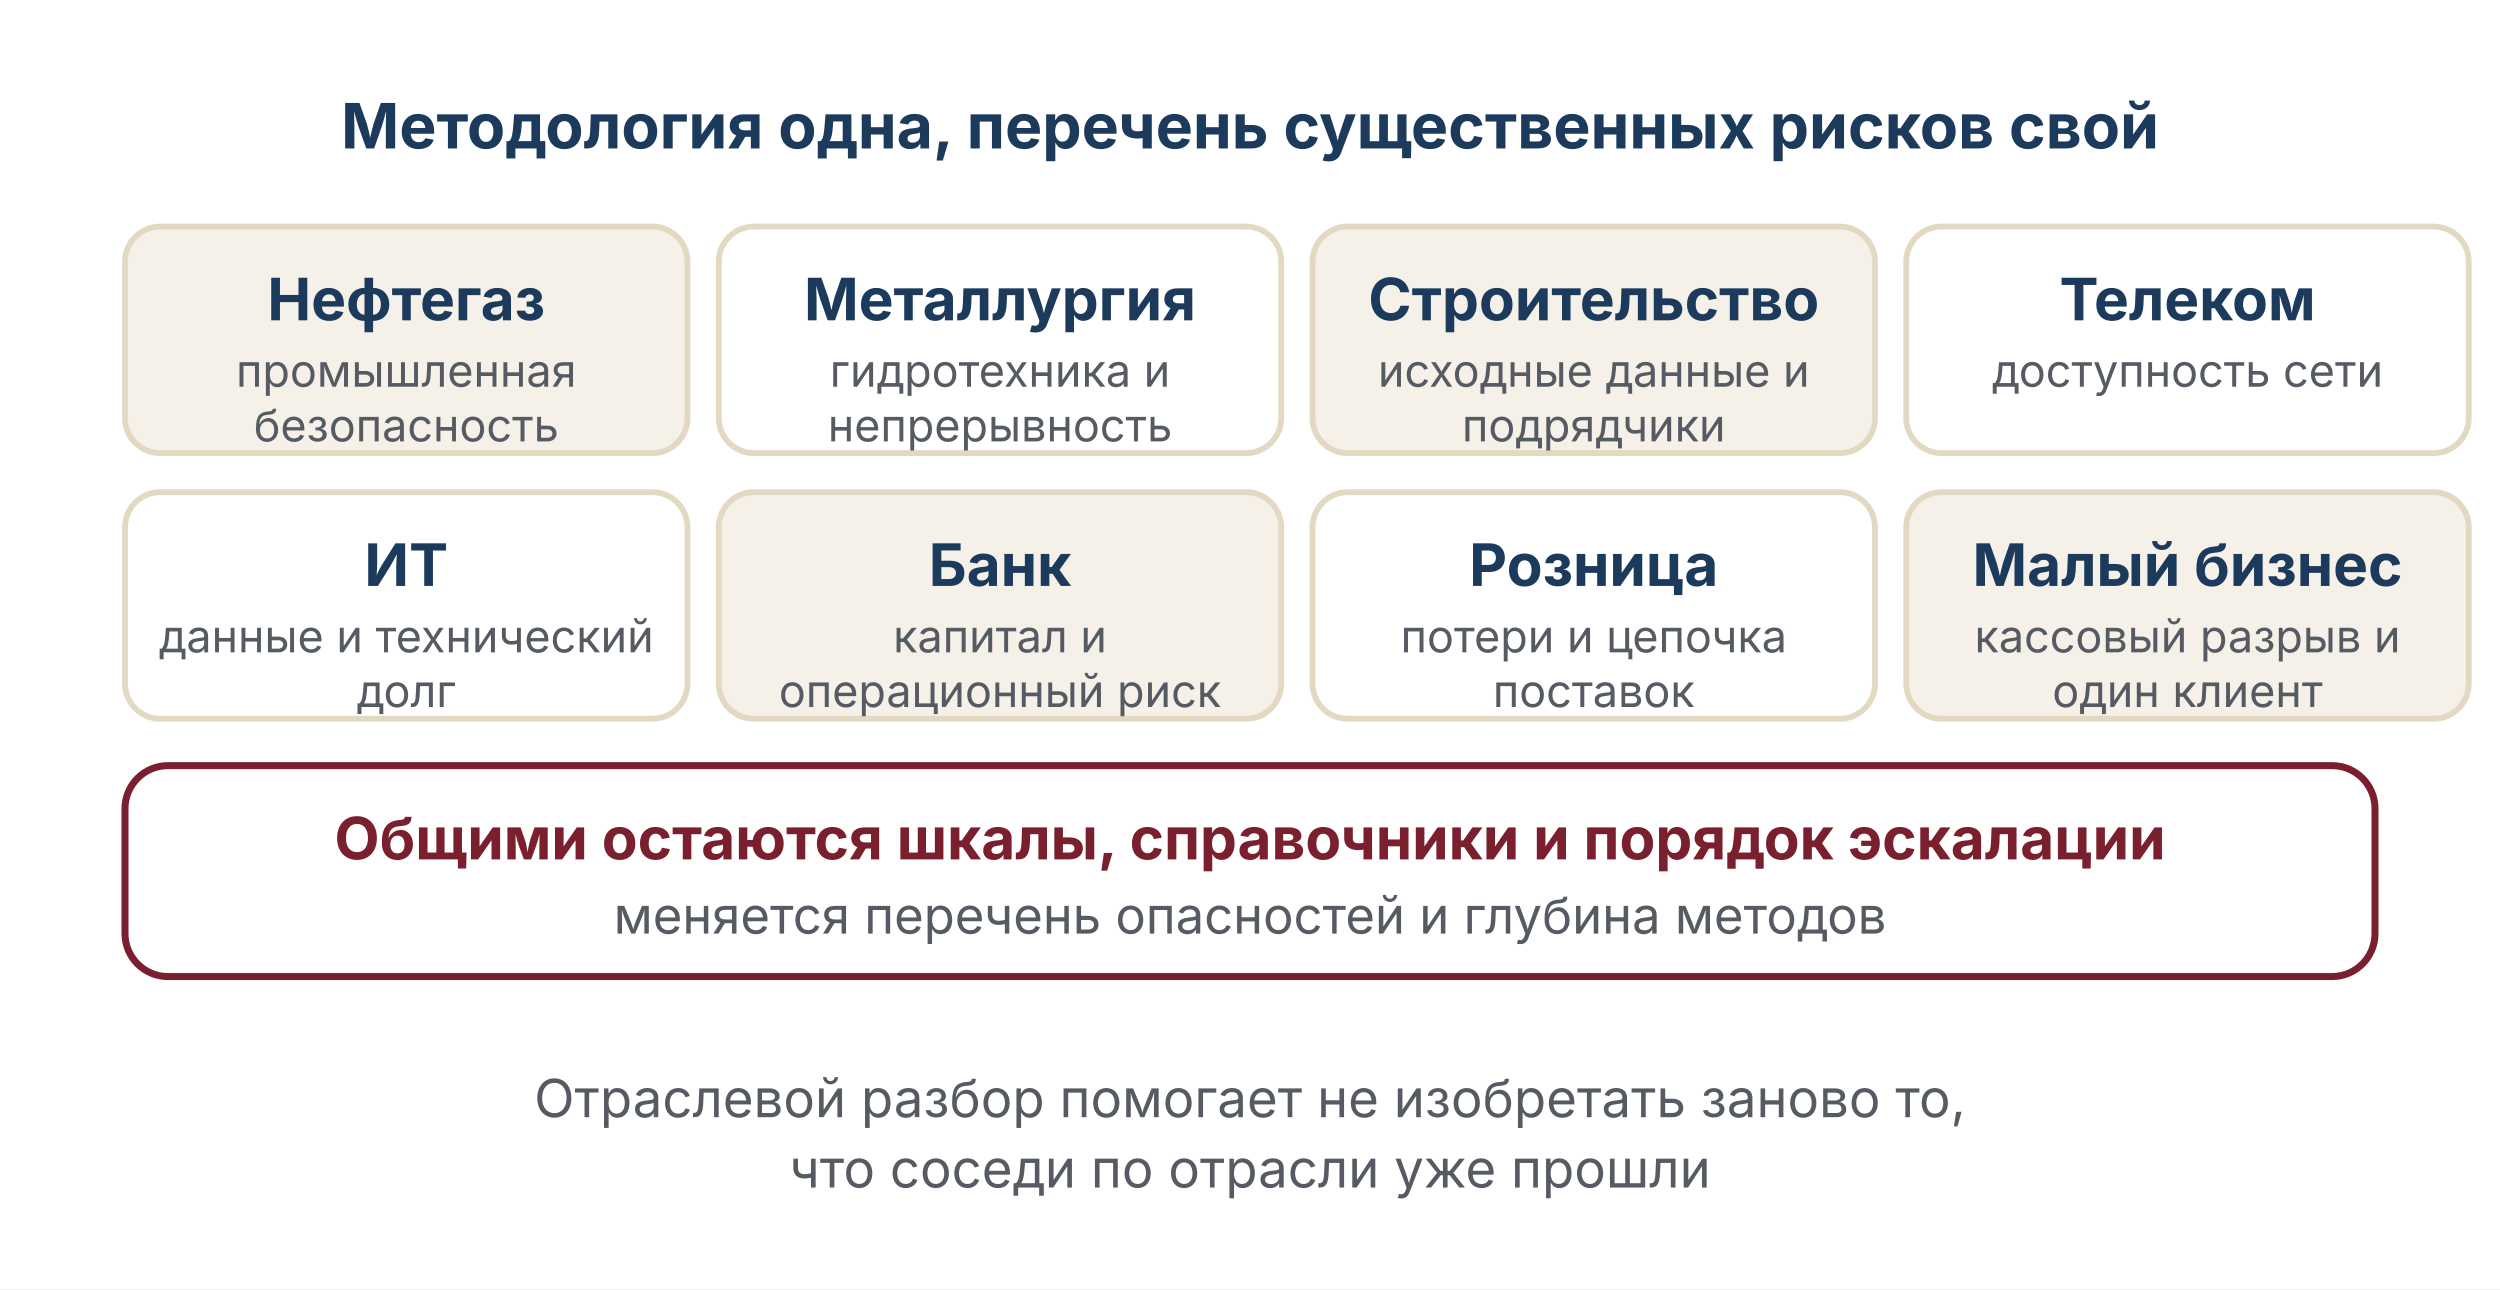
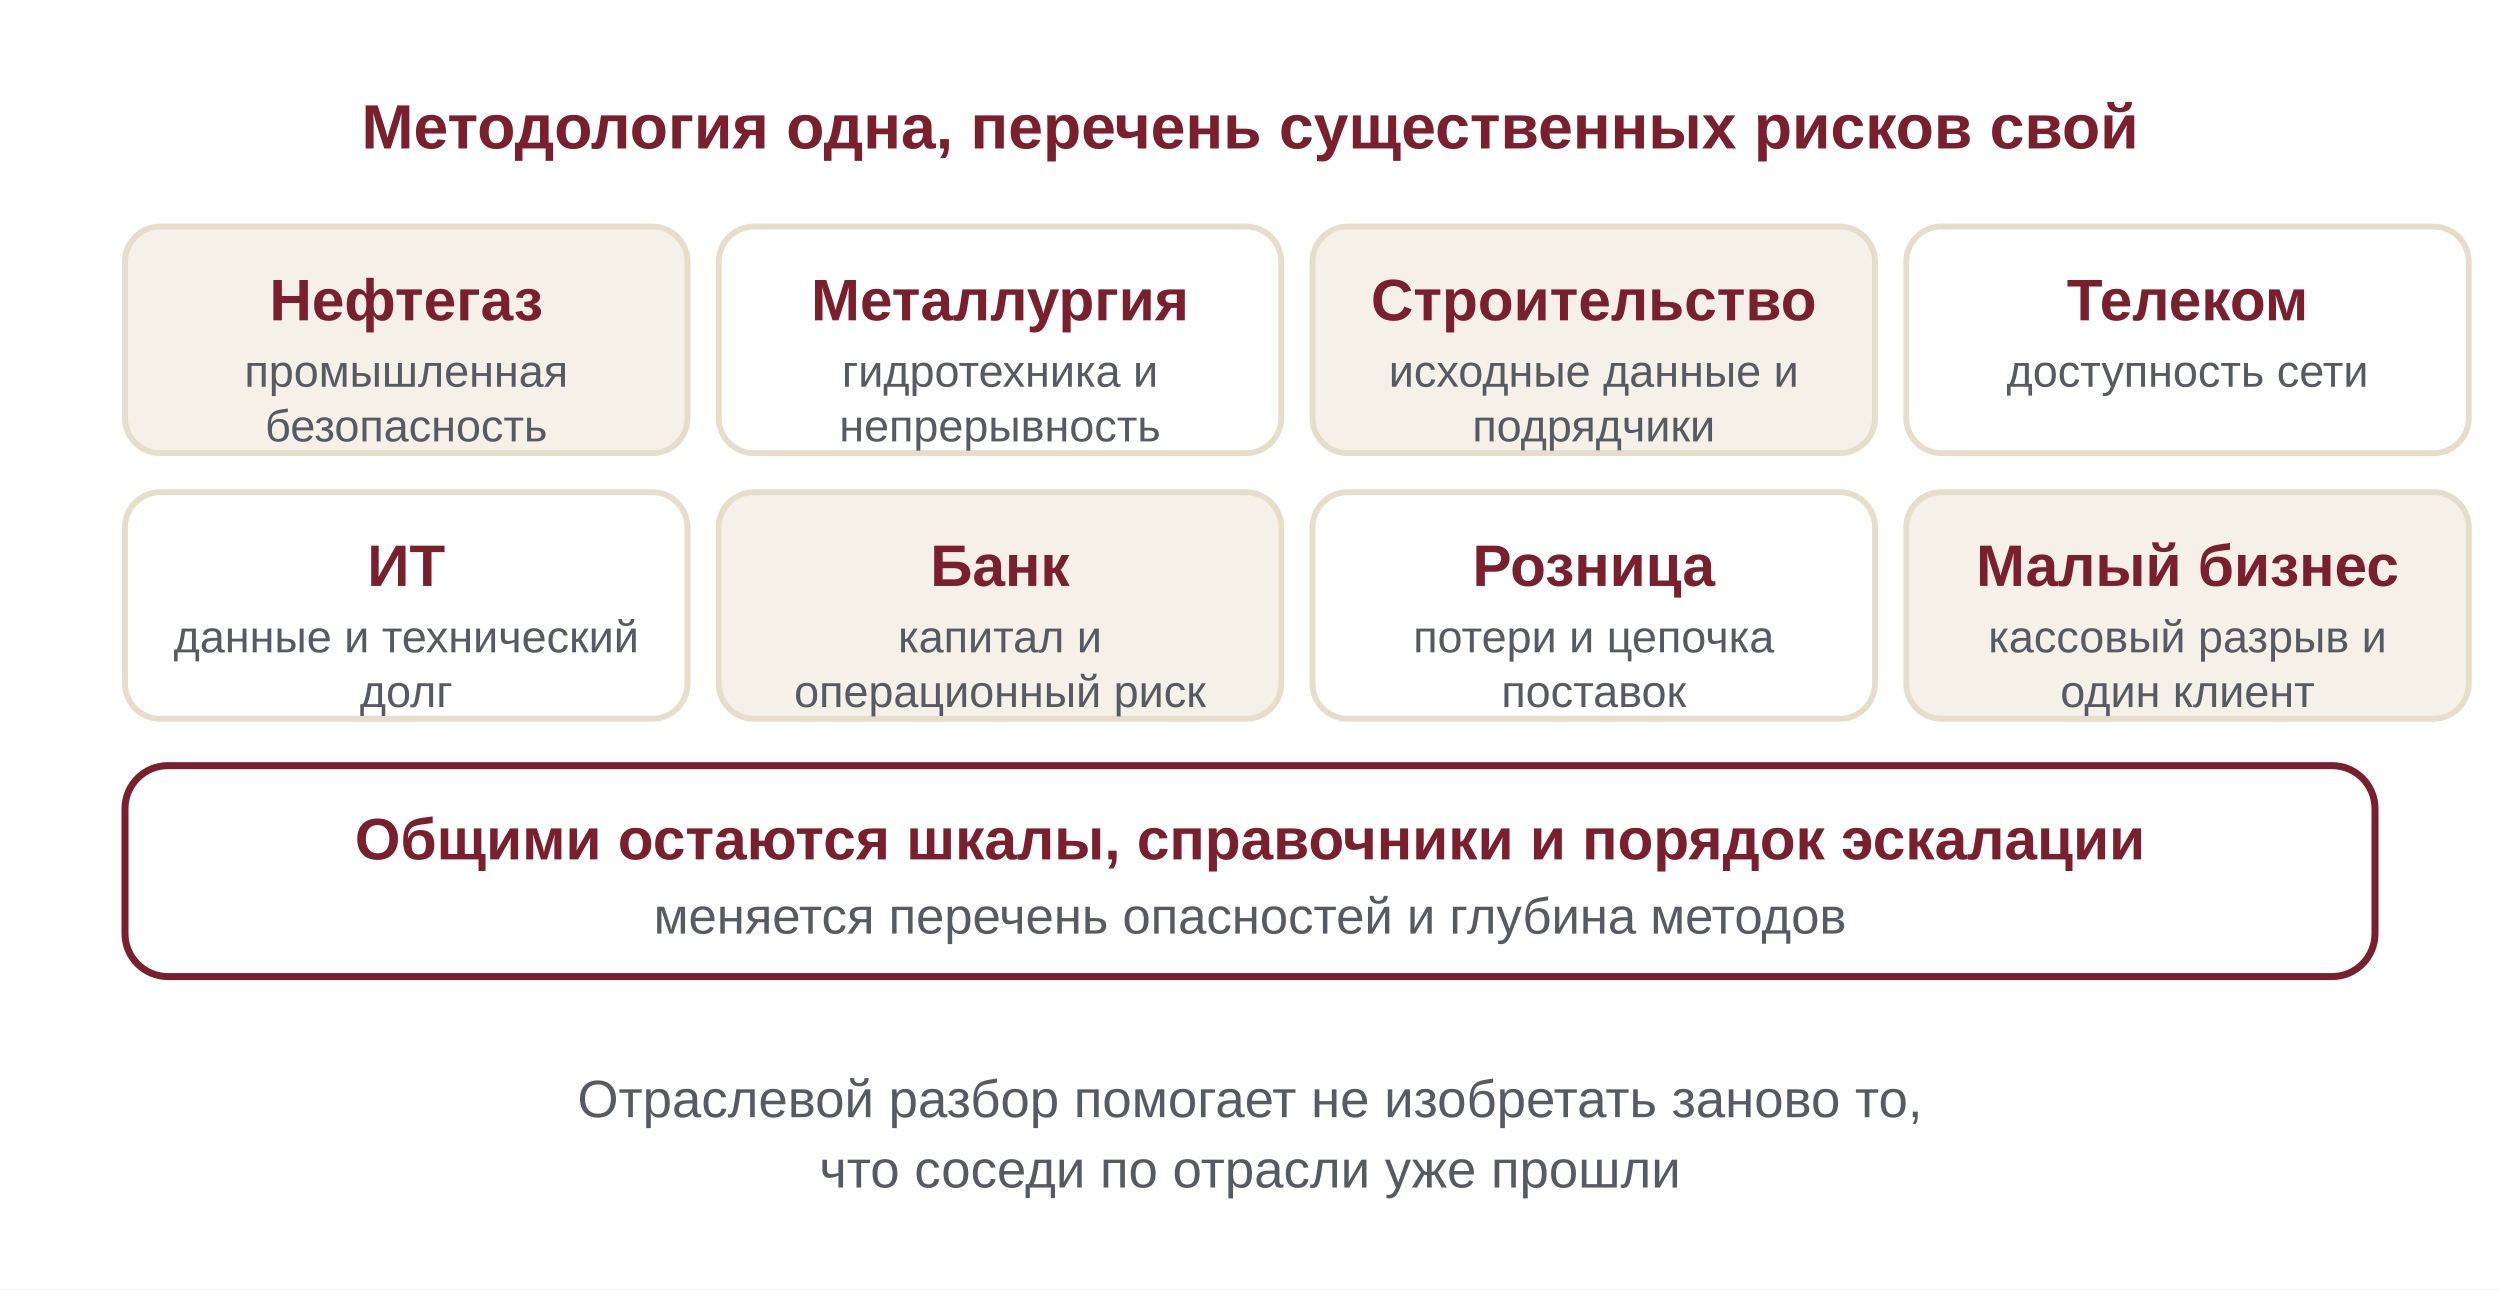
<svg xmlns="http://www.w3.org/2000/svg" viewBox="0 0 640 330" width="640" height="330" role="img" aria-label="Отраслевая специфика рисков при единой методологии">
  <rect width="640" height="330" fill="#FFFFFF" />
-   <text x="320" y="38" font-family="Figtree, Inter, 'Helvetica Neue', Arial, sans-serif" font-size="16" font-weight="700" fill="#1B3A5C" text-anchor="middle">Методология одна, перечень существенных рисков свой</text>
-   <rect x="32" y="58" width="144" height="58" rx="9" fill="#F5F1E8" stroke="#E3D9C2" stroke-width="1.5" />
-   <text x="104.0" y="82" font-family="Figtree, Inter, 'Helvetica Neue', Arial, sans-serif" font-size="15" font-weight="700" fill="#1B3A5C" text-anchor="middle">Нефтегаз</text>
-   <text x="104.0" y="99" font-family="Figtree, Inter, 'Helvetica Neue', Arial, sans-serif" font-size="11.5" font-weight="400" fill="#565A63" text-anchor="middle">промышленная</text>
-   <text x="104.0" y="113" font-family="Figtree, Inter, 'Helvetica Neue', Arial, sans-serif" font-size="11.5" font-weight="400" fill="#565A63" text-anchor="middle">безопасность</text>
-   <rect x="184" y="58" width="144" height="58" rx="9" fill="#FFFFFF" stroke="#E3D9C2" stroke-width="1.5" />
-   <text x="256.0" y="82" font-family="Figtree, Inter, 'Helvetica Neue', Arial, sans-serif" font-size="15" font-weight="700" fill="#1B3A5C" text-anchor="middle">Металлургия</text>
-   <text x="256.0" y="99" font-family="Figtree, Inter, 'Helvetica Neue', Arial, sans-serif" font-size="11.5" font-weight="400" fill="#565A63" text-anchor="middle">гидротехника и</text>
-   <text x="256.0" y="113" font-family="Figtree, Inter, 'Helvetica Neue', Arial, sans-serif" font-size="11.5" font-weight="400" fill="#565A63" text-anchor="middle">непрерывность</text>
-   <rect x="336" y="58" width="144" height="58" rx="9" fill="#F5F1E8" stroke="#E3D9C2" stroke-width="1.5" />
-   <text x="408.0" y="82" font-family="Figtree, Inter, 'Helvetica Neue', Arial, sans-serif" font-size="15" font-weight="700" fill="#1B3A5C" text-anchor="middle">Строительство</text>
-   <text x="408.0" y="99" font-family="Figtree, Inter, 'Helvetica Neue', Arial, sans-serif" font-size="11.5" font-weight="400" fill="#565A63" text-anchor="middle">исходные данные и</text>
-   <text x="408.0" y="113" font-family="Figtree, Inter, 'Helvetica Neue', Arial, sans-serif" font-size="11.5" font-weight="400" fill="#565A63" text-anchor="middle">подрядчики</text>
-   <rect x="488" y="58" width="144" height="58" rx="9" fill="#FFFFFF" stroke="#E3D9C2" stroke-width="1.5" />
-   <text x="560.0" y="82" font-family="Figtree, Inter, 'Helvetica Neue', Arial, sans-serif" font-size="15" font-weight="700" fill="#1B3A5C" text-anchor="middle">Телеком</text>
-   <text x="560.0" y="99" font-family="Figtree, Inter, 'Helvetica Neue', Arial, sans-serif" font-size="11.5" font-weight="400" fill="#565A63" text-anchor="middle">доступность сети</text>
-   <rect x="32" y="126" width="144" height="58" rx="9" fill="#FFFFFF" stroke="#E3D9C2" stroke-width="1.5" />
-   <text x="104.0" y="150" font-family="Figtree, Inter, 'Helvetica Neue', Arial, sans-serif" font-size="15" font-weight="700" fill="#1B3A5C" text-anchor="middle">ИТ</text>
-   <text x="104.0" y="167" font-family="Figtree, Inter, 'Helvetica Neue', Arial, sans-serif" font-size="11.5" font-weight="400" fill="#565A63" text-anchor="middle">данные и технический</text>
-   <text x="104.0" y="181" font-family="Figtree, Inter, 'Helvetica Neue', Arial, sans-serif" font-size="11.5" font-weight="400" fill="#565A63" text-anchor="middle">долг</text>
-   <rect x="184" y="126" width="144" height="58" rx="9" fill="#F5F1E8" stroke="#E3D9C2" stroke-width="1.5" />
-   <text x="256.0" y="150" font-family="Figtree, Inter, 'Helvetica Neue', Arial, sans-serif" font-size="15" font-weight="700" fill="#1B3A5C" text-anchor="middle">Банк</text>
-   <text x="256.0" y="167" font-family="Figtree, Inter, 'Helvetica Neue', Arial, sans-serif" font-size="11.5" font-weight="400" fill="#565A63" text-anchor="middle">капитал и</text>
-   <text x="256.0" y="181" font-family="Figtree, Inter, 'Helvetica Neue', Arial, sans-serif" font-size="11.5" font-weight="400" fill="#565A63" text-anchor="middle">операционный риск</text>
-   <rect x="336" y="126" width="144" height="58" rx="9" fill="#FFFFFF" stroke="#E3D9C2" stroke-width="1.5" />
-   <text x="408.0" y="150" font-family="Figtree, Inter, 'Helvetica Neue', Arial, sans-serif" font-size="15" font-weight="700" fill="#1B3A5C" text-anchor="middle">Розница</text>
-   <text x="408.0" y="167" font-family="Figtree, Inter, 'Helvetica Neue', Arial, sans-serif" font-size="11.5" font-weight="400" fill="#565A63" text-anchor="middle">потери и цепочка</text>
-   <text x="408.0" y="181" font-family="Figtree, Inter, 'Helvetica Neue', Arial, sans-serif" font-size="11.5" font-weight="400" fill="#565A63" text-anchor="middle">поставок</text>
-   <rect x="488" y="126" width="144" height="58" rx="9" fill="#F5F1E8" stroke="#E3D9C2" stroke-width="1.5" />
-   <text x="560.0" y="150" font-family="Figtree, Inter, 'Helvetica Neue', Arial, sans-serif" font-size="15" font-weight="700" fill="#1B3A5C" text-anchor="middle">Малый бизнес</text>
-   <text x="560.0" y="167" font-family="Figtree, Inter, 'Helvetica Neue', Arial, sans-serif" font-size="11.5" font-weight="400" fill="#565A63" text-anchor="middle">кассовый разрыв и</text>
-   <text x="560.0" y="181" font-family="Figtree, Inter, 'Helvetica Neue', Arial, sans-serif" font-size="11.5" font-weight="400" fill="#565A63" text-anchor="middle">один клиент</text>
+   <text x="320" y="38" font-family="'Golos Text','Segoe UI',Arial,sans-serif" font-size="16" font-weight="700" fill="#7A1F2E" text-anchor="middle">Методология одна, перечень существенных рисков свой</text>
+   <rect x="32" y="58" width="144" height="58" rx="9" fill="#F5F1E8" stroke="#E6DDCA" stroke-width="1.5" />
+   <text x="104.0" y="82" font-family="'Golos Text','Segoe UI',Arial,sans-serif" font-size="15" font-weight="700" fill="#7A1F2E" text-anchor="middle">Нефтегаз</text>
+   <text x="104.0" y="99" font-family="'Golos Text','Segoe UI',Arial,sans-serif" font-size="11.5" font-weight="400" fill="#565A63" text-anchor="middle">промышленная</text>
+   <text x="104.0" y="113" font-family="'Golos Text','Segoe UI',Arial,sans-serif" font-size="11.5" font-weight="400" fill="#565A63" text-anchor="middle">безопасность</text>
+   <rect x="184" y="58" width="144" height="58" rx="9" fill="#FFFFFF" stroke="#E6DDCA" stroke-width="1.5" />
+   <text x="256.0" y="82" font-family="'Golos Text','Segoe UI',Arial,sans-serif" font-size="15" font-weight="700" fill="#7A1F2E" text-anchor="middle">Металлургия</text>
+   <text x="256.0" y="99" font-family="'Golos Text','Segoe UI',Arial,sans-serif" font-size="11.5" font-weight="400" fill="#565A63" text-anchor="middle">гидротехника и</text>
+   <text x="256.0" y="113" font-family="'Golos Text','Segoe UI',Arial,sans-serif" font-size="11.5" font-weight="400" fill="#565A63" text-anchor="middle">непрерывность</text>
+   <rect x="336" y="58" width="144" height="58" rx="9" fill="#F5F1E8" stroke="#E6DDCA" stroke-width="1.5" />
+   <text x="408.0" y="82" font-family="'Golos Text','Segoe UI',Arial,sans-serif" font-size="15" font-weight="700" fill="#7A1F2E" text-anchor="middle">Строительство</text>
+   <text x="408.0" y="99" font-family="'Golos Text','Segoe UI',Arial,sans-serif" font-size="11.5" font-weight="400" fill="#565A63" text-anchor="middle">исходные данные и</text>
+   <text x="408.0" y="113" font-family="'Golos Text','Segoe UI',Arial,sans-serif" font-size="11.5" font-weight="400" fill="#565A63" text-anchor="middle">подрядчики</text>
+   <rect x="488" y="58" width="144" height="58" rx="9" fill="#FFFFFF" stroke="#E6DDCA" stroke-width="1.5" />
+   <text x="560.0" y="82" font-family="'Golos Text','Segoe UI',Arial,sans-serif" font-size="15" font-weight="700" fill="#7A1F2E" text-anchor="middle">Телеком</text>
+   <text x="560.0" y="99" font-family="'Golos Text','Segoe UI',Arial,sans-serif" font-size="11.5" font-weight="400" fill="#565A63" text-anchor="middle">доступность сети</text>
+   <rect x="32" y="126" width="144" height="58" rx="9" fill="#FFFFFF" stroke="#E6DDCA" stroke-width="1.5" />
+   <text x="104.0" y="150" font-family="'Golos Text','Segoe UI',Arial,sans-serif" font-size="15" font-weight="700" fill="#7A1F2E" text-anchor="middle">ИТ</text>
+   <text x="104.0" y="167" font-family="'Golos Text','Segoe UI',Arial,sans-serif" font-size="11.5" font-weight="400" fill="#565A63" text-anchor="middle">данные и технический</text>
+   <text x="104.0" y="181" font-family="'Golos Text','Segoe UI',Arial,sans-serif" font-size="11.5" font-weight="400" fill="#565A63" text-anchor="middle">долг</text>
+   <rect x="184" y="126" width="144" height="58" rx="9" fill="#F5F1E8" stroke="#E6DDCA" stroke-width="1.5" />
+   <text x="256.0" y="150" font-family="'Golos Text','Segoe UI',Arial,sans-serif" font-size="15" font-weight="700" fill="#7A1F2E" text-anchor="middle">Банк</text>
+   <text x="256.0" y="167" font-family="'Golos Text','Segoe UI',Arial,sans-serif" font-size="11.5" font-weight="400" fill="#565A63" text-anchor="middle">капитал и</text>
+   <text x="256.0" y="181" font-family="'Golos Text','Segoe UI',Arial,sans-serif" font-size="11.5" font-weight="400" fill="#565A63" text-anchor="middle">операционный риск</text>
+   <rect x="336" y="126" width="144" height="58" rx="9" fill="#FFFFFF" stroke="#E6DDCA" stroke-width="1.5" />
+   <text x="408.0" y="150" font-family="'Golos Text','Segoe UI',Arial,sans-serif" font-size="15" font-weight="700" fill="#7A1F2E" text-anchor="middle">Розница</text>
+   <text x="408.0" y="167" font-family="'Golos Text','Segoe UI',Arial,sans-serif" font-size="11.5" font-weight="400" fill="#565A63" text-anchor="middle">потери и цепочка</text>
+   <text x="408.0" y="181" font-family="'Golos Text','Segoe UI',Arial,sans-serif" font-size="11.5" font-weight="400" fill="#565A63" text-anchor="middle">поставок</text>
+   <rect x="488" y="126" width="144" height="58" rx="9" fill="#F5F1E8" stroke="#E6DDCA" stroke-width="1.5" />
+   <text x="560.0" y="150" font-family="'Golos Text','Segoe UI',Arial,sans-serif" font-size="15" font-weight="700" fill="#7A1F2E" text-anchor="middle">Малый бизнес</text>
+   <text x="560.0" y="167" font-family="'Golos Text','Segoe UI',Arial,sans-serif" font-size="11.5" font-weight="400" fill="#565A63" text-anchor="middle">кассовый разрыв и</text>
+   <text x="560.0" y="181" font-family="'Golos Text','Segoe UI',Arial,sans-serif" font-size="11.5" font-weight="400" fill="#565A63" text-anchor="middle">один клиент</text>
  <rect x="32" y="196" width="576" height="54" rx="11" fill="#FFFFFF" stroke="#7A1F2E" stroke-width="1.8" />
-   <text x="320" y="220" font-family="Figtree, Inter, 'Helvetica Neue', Arial, sans-serif" font-size="15" font-weight="700" fill="#7A1F2E" text-anchor="middle">Общими остаются шкалы, справочники и порядок эскалации</text>
-   <text x="320" y="239" font-family="Figtree, Inter, 'Helvetica Neue', Arial, sans-serif" font-size="13" font-weight="400" fill="#565A63" text-anchor="middle">меняется перечень опасностей и глубина методов</text>
-   <text x="320" y="286" font-family="Figtree, Inter, 'Helvetica Neue', Arial, sans-serif" font-size="13.5" font-weight="400" fill="#565A63" text-anchor="middle">Отраслевой разбор помогает не изобретать заново то,</text>
-   <text x="320" y="304" font-family="Figtree, Inter, 'Helvetica Neue', Arial, sans-serif" font-size="13.5" font-weight="400" fill="#565A63" text-anchor="middle">что соседи по отрасли уже прошли</text>
+   <text x="320" y="220" font-family="'Golos Text','Segoe UI',Arial,sans-serif" font-size="15" font-weight="700" fill="#7A1F2E" text-anchor="middle">Общими остаются шкалы, справочники и порядок эскалации</text>
+   <text x="320" y="239" font-family="'Golos Text','Segoe UI',Arial,sans-serif" font-size="13" font-weight="400" fill="#565A63" text-anchor="middle">меняется перечень опасностей и глубина методов</text>
+   <text x="320" y="286" font-family="'Golos Text','Segoe UI',Arial,sans-serif" font-size="13.5" font-weight="400" fill="#565A63" text-anchor="middle">Отраслевой разбор помогает не изобретать заново то,</text>
+   <text x="320" y="304" font-family="'Golos Text','Segoe UI',Arial,sans-serif" font-size="13.5" font-weight="400" fill="#565A63" text-anchor="middle">что соседи по отрасли уже прошли</text>
</svg>
